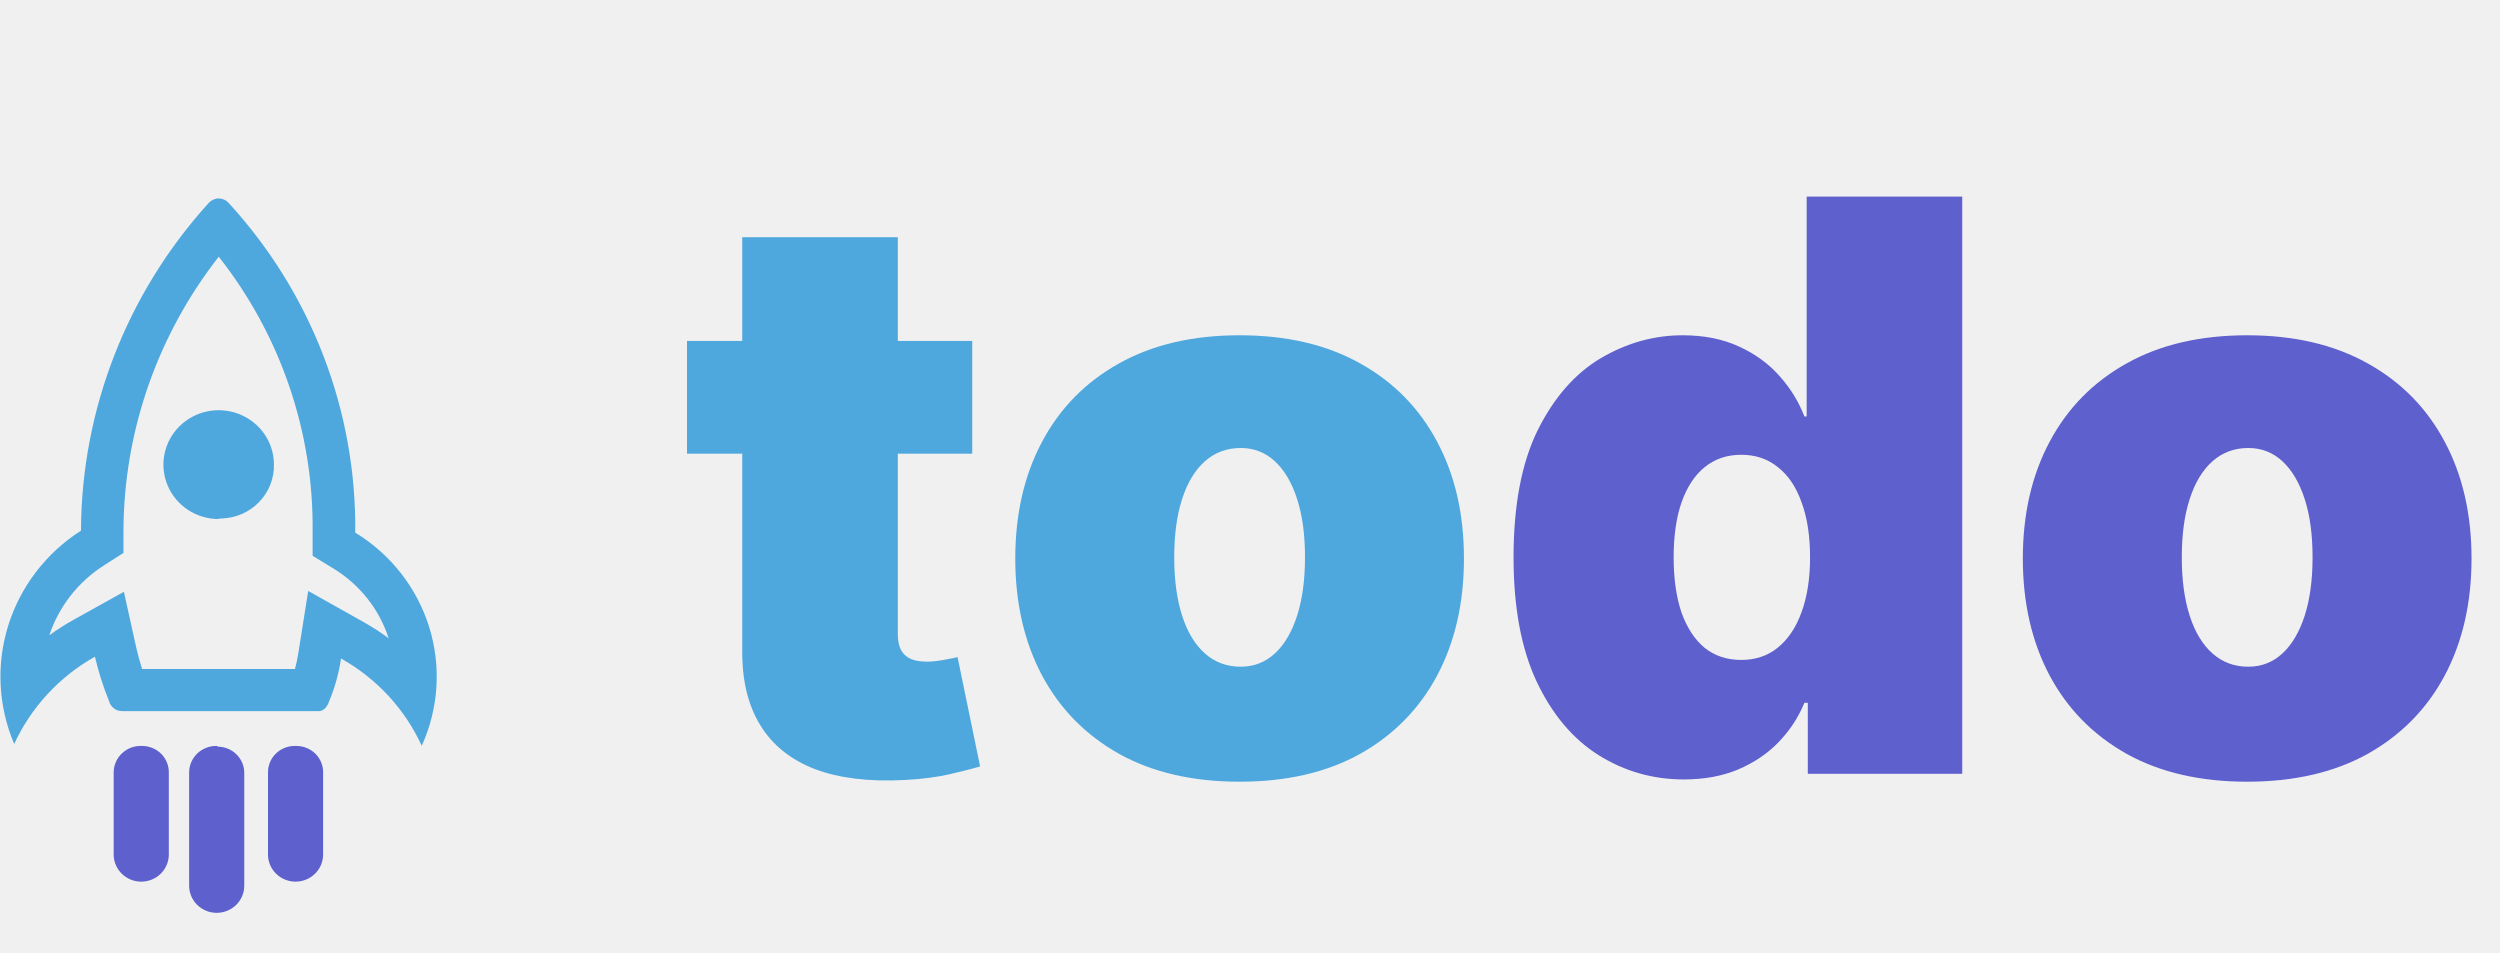
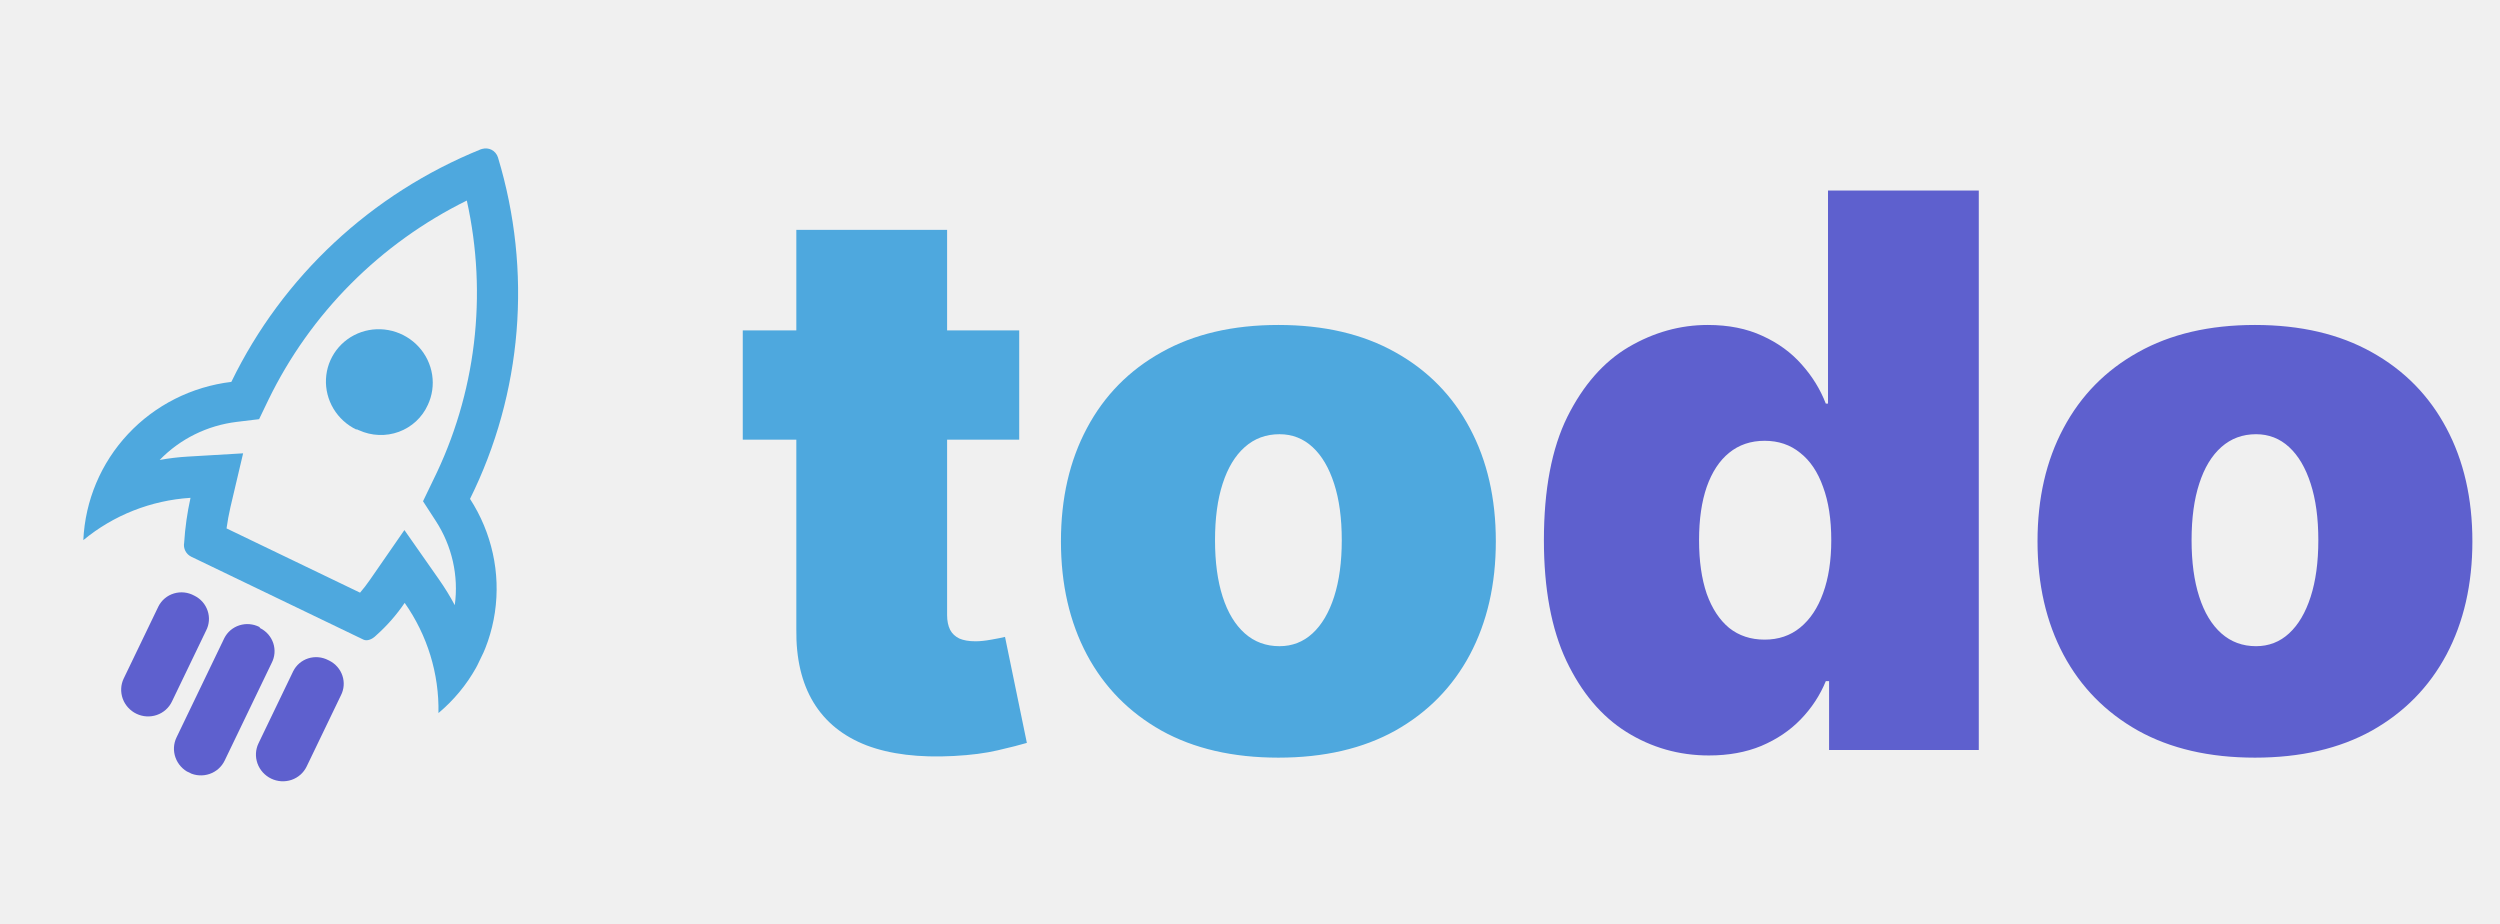
- <svg xmlns="http://www.w3.org/2000/svg" width="126" height="48" viewBox="0 0 126 48" fill="none">
-   <path d="M49 17.182V22.864H34.625V17.182H49ZM37.409 11.954H45.25V31.983C45.25 32.286 45.302 32.542 45.406 32.75C45.51 32.949 45.671 33.1 45.889 33.205C46.107 33.299 46.386 33.347 46.727 33.347C46.964 33.347 47.239 33.318 47.551 33.261C47.873 33.205 48.11 33.157 48.261 33.119L49.398 38.631C49.047 38.735 48.545 38.863 47.892 39.014C47.248 39.166 46.481 39.265 45.591 39.312C43.792 39.407 42.281 39.222 41.06 38.758C39.838 38.285 38.919 37.542 38.304 36.528C37.688 35.515 37.39 34.246 37.409 32.722V11.954ZM62.477 39.398C60.109 39.398 58.083 38.929 56.397 37.992C54.711 37.044 53.419 35.728 52.519 34.043C51.62 32.347 51.17 30.383 51.17 28.148C51.17 25.913 51.62 23.953 52.519 22.267C53.419 20.572 54.711 19.256 56.397 18.318C58.083 17.371 60.109 16.898 62.477 16.898C64.844 16.898 66.871 17.371 68.556 18.318C70.242 19.256 71.534 20.572 72.434 22.267C73.334 23.953 73.783 25.913 73.783 28.148C73.783 30.383 73.334 32.347 72.434 34.043C71.534 35.728 70.242 37.044 68.556 37.992C66.871 38.929 64.844 39.398 62.477 39.398ZM62.533 33.602C63.196 33.602 63.769 33.38 64.252 32.935C64.735 32.49 65.109 31.855 65.374 31.031C65.639 30.207 65.772 29.227 65.772 28.091C65.772 26.945 65.639 25.965 65.374 25.151C65.109 24.327 64.735 23.692 64.252 23.247C63.769 22.802 63.196 22.579 62.533 22.579C61.833 22.579 61.231 22.802 60.729 23.247C60.227 23.692 59.844 24.327 59.579 25.151C59.314 25.965 59.181 26.945 59.181 28.091C59.181 29.227 59.314 30.207 59.579 31.031C59.844 31.855 60.227 32.49 60.729 32.935C61.231 33.38 61.833 33.602 62.533 33.602Z" fill="#4EA8DE" />
-   <path d="M84.863 39.284C83.31 39.284 81.88 38.877 80.573 38.062C79.276 37.248 78.234 36.012 77.448 34.355C76.672 32.698 76.283 30.61 76.283 28.091C76.283 25.458 76.691 23.318 77.505 21.671C78.329 20.023 79.389 18.815 80.687 18.048C81.994 17.281 83.367 16.898 84.806 16.898C85.886 16.898 86.833 17.087 87.647 17.466C88.461 17.835 89.143 18.332 89.692 18.957C90.242 19.573 90.658 20.25 90.942 20.989H91.056V9.909H98.897V39H91.113V35.42H90.942C90.639 36.159 90.204 36.822 89.636 37.409C89.077 37.987 88.395 38.446 87.59 38.787C86.795 39.118 85.886 39.284 84.863 39.284ZM87.761 33.261C88.48 33.261 89.096 33.053 89.607 32.636C90.128 32.21 90.526 31.614 90.8 30.847C91.085 30.07 91.227 29.151 91.227 28.091C91.227 27.011 91.085 26.088 90.8 25.321C90.526 24.544 90.128 23.953 89.607 23.546C89.096 23.129 88.48 22.921 87.761 22.921C87.041 22.921 86.425 23.129 85.914 23.546C85.412 23.953 85.024 24.544 84.749 25.321C84.484 26.088 84.352 27.011 84.352 28.091C84.352 29.171 84.484 30.099 84.749 30.875C85.024 31.642 85.412 32.234 85.914 32.651C86.425 33.058 87.041 33.261 87.761 33.261ZM113.258 39.398C110.89 39.398 108.864 38.929 107.178 37.992C105.493 37.044 104.2 35.728 103.3 34.043C102.401 32.347 101.951 30.383 101.951 28.148C101.951 25.913 102.401 23.953 103.3 22.267C104.2 20.572 105.493 19.256 107.178 18.318C108.864 17.371 110.89 16.898 113.258 16.898C115.625 16.898 117.652 17.371 119.337 18.318C121.023 19.256 122.316 20.572 123.215 22.267C124.115 23.953 124.565 25.913 124.565 28.148C124.565 30.383 124.115 32.347 123.215 34.043C122.316 35.728 121.023 37.044 119.337 37.992C117.652 38.929 115.625 39.398 113.258 39.398ZM113.315 33.602C113.978 33.602 114.55 33.38 115.033 32.935C115.516 32.49 115.89 31.855 116.156 31.031C116.421 30.207 116.553 29.227 116.553 28.091C116.553 26.945 116.421 25.965 116.156 25.151C115.89 24.327 115.516 23.692 115.033 23.247C114.55 22.802 113.978 22.579 113.315 22.579C112.614 22.579 112.013 22.802 111.511 23.247C111.009 23.692 110.625 24.327 110.36 25.151C110.095 25.965 109.962 26.945 109.962 28.091C109.962 29.227 110.095 30.207 110.36 31.031C110.625 31.855 111.009 32.49 111.511 32.935C112.013 33.38 112.614 33.602 113.315 33.602Z" fill="#5E60CE" />
-   <g clip-path="url(#clip0_43_109)">
-     <path d="M11.021 12.933C14.147 16.901 15.816 21.794 15.755 26.816V28.014L16.787 28.642C18.119 29.448 19.113 30.699 19.587 32.167C19.171 31.86 18.735 31.58 18.283 31.328L15.533 29.784L15.039 32.9C14.996 33.175 14.939 33.449 14.867 33.718H7.162C7.047 33.365 6.954 33.013 6.868 32.646L6.245 29.826L3.71 31.236C3.286 31.473 2.877 31.734 2.485 32.019C2.968 30.568 3.941 29.324 5.242 28.494L6.223 27.866V26.752C6.241 21.751 7.93 16.895 11.029 12.933H11.021ZM11.029 10C10.868 10 10.713 10.058 10.592 10.162L10.527 10.219C6.398 14.766 4.105 20.645 4.082 26.745C2.33 27.864 1.033 29.554 0.417 31.52C-0.198 33.485 -0.092 35.601 0.716 37.497C1.568 35.645 2.991 34.106 4.784 33.097C4.964 33.864 5.203 34.616 5.5 35.347C5.538 35.487 5.621 35.611 5.738 35.701C5.854 35.79 5.997 35.839 6.145 35.84H16.085C16.285 35.84 16.486 35.65 16.586 35.354C16.876 34.659 17.078 33.932 17.188 33.189C18.984 34.193 20.408 35.734 21.255 37.589C22.112 35.702 22.245 33.573 21.629 31.597C21.012 29.621 19.689 27.932 17.904 26.844C17.974 20.708 15.694 14.772 11.516 10.219C11.454 10.15 11.377 10.095 11.292 10.058C11.207 10.02 11.115 10 11.021 10H11.029Z" fill="#4EA8DE" />
-     <path d="M11.022 26.16C10.472 26.16 9.934 26 9.476 25.699C9.018 25.399 8.661 24.971 8.45 24.472C8.238 23.972 8.182 23.421 8.288 22.89C8.394 22.358 8.657 21.87 9.044 21.485C9.432 21.101 9.926 20.838 10.465 20.73C11.004 20.622 11.563 20.673 12.073 20.877C12.582 21.082 13.019 21.43 13.328 21.878C13.636 22.326 13.803 22.855 13.807 23.396V23.396C13.816 23.747 13.754 24.096 13.626 24.424C13.497 24.751 13.304 25.05 13.058 25.304C12.812 25.558 12.518 25.762 12.191 25.904C11.865 26.046 11.514 26.123 11.158 26.132C11.113 26.139 11.067 26.139 11.022 26.132V26.16Z" fill="#4EA8DE" />
-     <path d="M14.896 37.596C14.717 37.59 14.538 37.62 14.371 37.683C14.203 37.746 14.05 37.842 13.921 37.964C13.792 38.086 13.688 38.232 13.617 38.394C13.546 38.556 13.508 38.731 13.507 38.907V43.067C13.507 43.43 13.653 43.778 13.914 44.034C14.174 44.291 14.527 44.435 14.896 44.435C15.264 44.435 15.618 44.291 15.878 44.034C16.139 43.778 16.285 43.43 16.285 43.067V38.964C16.291 38.788 16.261 38.613 16.197 38.448C16.134 38.284 16.037 38.134 15.914 38.006C15.791 37.879 15.643 37.777 15.479 37.707C15.315 37.636 15.139 37.599 14.96 37.596H14.896Z" fill="#5E60CE" />
-     <path d="M7.162 37.596C6.979 37.586 6.797 37.613 6.625 37.674C6.454 37.736 6.297 37.83 6.163 37.953C6.029 38.075 5.922 38.222 5.848 38.386C5.773 38.55 5.733 38.727 5.729 38.907V43.067C5.729 43.43 5.876 43.778 6.136 44.034C6.397 44.291 6.75 44.435 7.119 44.435C7.487 44.435 7.84 44.291 8.101 44.034C8.362 43.778 8.508 43.43 8.508 43.067V38.964C8.514 38.788 8.484 38.613 8.42 38.448C8.356 38.284 8.26 38.134 8.137 38.006C8.013 37.879 7.865 37.777 7.702 37.707C7.538 37.636 7.362 37.599 7.183 37.596H7.162Z" fill="#5E60CE" />
-     <path d="M10.921 37.596C10.743 37.592 10.565 37.623 10.398 37.687C10.232 37.751 10.08 37.846 9.951 37.968C9.822 38.09 9.718 38.236 9.646 38.397C9.575 38.558 9.536 38.731 9.532 38.907V44.639C9.532 45.002 9.678 45.35 9.939 45.606C10.2 45.863 10.553 46.007 10.921 46.007C11.29 46.007 11.643 45.863 11.904 45.606C12.164 45.35 12.311 45.002 12.311 44.639V38.999C12.316 38.823 12.287 38.648 12.223 38.483C12.159 38.319 12.063 38.169 11.939 38.042C11.816 37.914 11.668 37.812 11.505 37.742C11.341 37.671 11.164 37.634 10.986 37.631L10.921 37.596Z" fill="#5E60CE" />
+ <svg xmlns="http://www.w3.org/2000/svg" width="130" height="48" viewBox="0 0 130 48" fill="none">
+   <path d="M52.999 17.182V22.864H38.624V17.182H52.999ZM41.409 11.954H49.249V31.983C49.249 32.286 49.302 32.542 49.406 32.75C49.51 32.949 49.671 33.1 49.889 33.205C50.106 33.299 50.386 33.347 50.727 33.347C50.964 33.347 51.238 33.318 51.551 33.261C51.873 33.205 52.109 33.157 52.261 33.119L53.397 38.631C53.047 38.735 52.545 38.863 51.892 39.014C51.248 39.166 50.481 39.265 49.59 39.312C47.791 39.407 46.281 39.222 45.059 38.758C43.838 38.285 42.919 37.542 42.303 36.528C41.688 35.515 41.39 34.246 41.409 32.722V11.954ZM66.476 39.398C64.109 39.398 62.082 38.929 60.397 37.992C58.711 37.044 57.418 35.728 56.519 34.043C55.619 32.347 55.169 30.383 55.169 28.148C55.169 25.913 55.619 23.953 56.519 22.267C57.418 20.572 58.711 19.256 60.397 18.318C62.082 17.371 64.109 16.898 66.476 16.898C68.844 16.898 70.87 17.371 72.556 18.318C74.241 19.256 75.534 20.572 76.433 22.267C77.333 23.953 77.783 25.913 77.783 28.148C77.783 30.383 77.333 32.347 76.433 34.043C75.534 35.728 74.241 37.044 72.556 37.992C70.87 38.929 68.844 39.398 66.476 39.398ZM66.533 33.602C67.196 33.602 67.769 33.38 68.252 32.935C68.735 32.49 69.109 31.855 69.374 31.031C69.639 30.207 69.772 29.227 69.772 28.091C69.772 26.945 69.639 25.965 69.374 25.151C69.109 24.327 68.735 23.692 68.252 23.247C67.769 22.802 67.196 22.579 66.533 22.579C65.832 22.579 65.231 22.802 64.729 23.247C64.227 23.692 63.843 24.327 63.578 25.151C63.313 25.965 63.181 26.945 63.181 28.091C63.181 29.227 63.313 30.207 63.578 31.031C63.843 31.855 64.227 32.49 64.729 32.935C65.231 33.38 65.832 33.602 66.533 33.602Z" fill="#4EA8DE" />
+   <path d="M88.862 39.284C87.309 39.284 85.879 38.877 84.573 38.062C83.275 37.248 82.234 36.012 81.448 34.355C80.671 32.698 80.283 30.61 80.283 28.091C80.283 25.458 80.69 23.318 81.504 21.671C82.328 20.023 83.389 18.815 84.686 18.048C85.993 17.281 87.366 16.898 88.806 16.898C89.885 16.898 90.832 17.087 91.647 17.466C92.461 17.835 93.143 18.332 93.692 18.957C94.241 19.573 94.658 20.25 94.942 20.989H95.056V9.909H102.897V39H95.112V35.42H94.942C94.639 36.159 94.203 36.822 93.635 37.409C93.076 37.987 92.395 38.446 91.59 38.787C90.794 39.118 89.885 39.284 88.862 39.284ZM91.76 33.261C92.48 33.261 93.095 33.053 93.607 32.636C94.128 32.21 94.525 31.614 94.8 30.847C95.084 30.07 95.226 29.151 95.226 28.091C95.226 27.011 95.084 26.088 94.8 25.321C94.525 24.544 94.128 23.953 93.607 23.546C93.095 23.129 92.48 22.921 91.76 22.921C91.04 22.921 90.425 23.129 89.914 23.546C89.412 23.953 89.023 24.544 88.749 25.321C88.484 26.088 88.351 27.011 88.351 28.091C88.351 29.171 88.484 30.099 88.749 30.875C89.023 31.642 89.412 32.234 89.914 32.651C90.425 33.058 91.04 33.261 91.76 33.261ZM117.257 39.398C114.89 39.398 112.863 38.929 111.178 37.992C109.492 37.044 108.2 35.728 107.3 34.043C106.4 32.347 105.951 30.383 105.951 28.148C105.951 25.913 106.4 23.953 107.3 22.267C108.2 20.572 109.492 19.256 111.178 18.318C112.863 17.371 114.89 16.898 117.257 16.898C119.625 16.898 121.651 17.371 123.337 18.318C125.022 19.256 126.315 20.572 127.215 22.267C128.114 23.953 128.564 25.913 128.564 28.148C128.564 30.383 128.114 32.347 127.215 34.043C126.315 35.728 125.022 37.044 123.337 37.992C121.651 38.929 119.625 39.398 117.257 39.398ZM117.314 33.602C117.977 33.602 118.55 33.38 119.033 32.935C119.516 32.49 119.89 31.855 120.155 31.031C120.42 30.207 120.553 29.227 120.553 28.091C120.553 26.945 120.42 25.965 120.155 25.151C119.89 24.327 119.516 23.692 119.033 23.247C118.55 22.802 117.977 22.579 117.314 22.579C116.613 22.579 116.012 22.802 115.51 23.247C115.008 23.692 114.625 24.327 114.36 25.151C114.094 25.965 113.962 26.945 113.962 28.091C113.962 29.227 114.094 30.207 114.36 31.031C114.625 31.855 115.008 32.49 115.51 32.935C116.012 33.38 116.613 33.602 117.314 33.602Z" fill="#5E60CE" />
+   <g clip-path="url(#clip0_613_96)">
+     <path d="M24.273 10.423C25.368 15.354 24.749 20.487 22.517 24.985L21.997 26.065L22.654 27.078C23.505 28.383 23.858 29.941 23.648 31.469C23.406 31.012 23.135 30.571 22.838 30.147L21.029 27.563L19.233 30.157C19.075 30.387 18.904 30.608 18.723 30.819L11.78 27.477C11.829 27.11 11.899 26.752 11.98 26.384L12.642 23.573L9.746 23.744C9.262 23.773 8.78 23.831 8.303 23.918C9.368 22.82 10.784 22.121 12.317 21.937L13.473 21.797L13.956 20.794C16.141 16.295 19.769 12.652 24.279 10.426L24.273 10.423ZM25.552 7.784C25.407 7.714 25.242 7.699 25.088 7.74L25.005 7.763C19.312 10.069 14.695 14.372 12.03 19.858C9.965 20.107 8.063 21.067 6.657 22.571C5.25 24.075 4.427 26.027 4.333 28.087C5.904 26.788 7.854 26.018 9.907 25.887C9.736 26.655 9.626 27.437 9.576 28.224C9.549 28.367 9.571 28.515 9.637 28.646C9.703 28.777 9.811 28.883 9.943 28.948L18.899 33.26C19.08 33.346 19.343 33.262 19.562 33.039C20.125 32.538 20.622 31.971 21.043 31.349C22.226 33.033 22.841 35.039 22.8 37.078C24.391 35.749 25.434 33.888 25.735 31.841C26.037 29.793 25.577 27.697 24.441 25.942C27.166 20.445 27.685 14.106 25.896 8.192C25.869 8.103 25.825 8.021 25.764 7.95C25.704 7.879 25.629 7.821 25.545 7.78L25.552 7.784Z" fill="#4EA8DE" />
+     <path d="M18.536 22.341C18.041 22.102 17.625 21.725 17.343 21.256C17.061 20.786 16.925 20.247 16.951 19.704C16.978 19.162 17.165 18.642 17.491 18.209C17.817 17.776 18.266 17.45 18.782 17.271C19.298 17.093 19.857 17.071 20.39 17.207C20.922 17.343 21.404 17.632 21.775 18.037C22.145 18.442 22.387 18.945 22.471 19.483C22.555 20.021 22.476 20.569 22.245 21.059C22.101 21.379 21.893 21.667 21.636 21.906C21.378 22.145 21.074 22.331 20.742 22.454C20.41 22.576 20.057 22.632 19.701 22.618C19.346 22.605 18.996 22.522 18.671 22.375C18.627 22.361 18.586 22.342 18.548 22.316L18.536 22.341Z" fill="#4EA8DE" />
+     <path d="M17.067 34.326C16.908 34.243 16.734 34.192 16.556 34.177C16.378 34.161 16.199 34.181 16.029 34.235C15.859 34.288 15.703 34.376 15.568 34.491C15.434 34.606 15.325 34.747 15.246 34.905L13.442 38.653C13.285 38.98 13.266 39.357 13.389 39.701C13.513 40.045 13.769 40.328 14.101 40.488C14.433 40.648 14.814 40.671 15.16 40.553C15.506 40.435 15.788 40.185 15.946 39.858L17.726 36.161C17.807 36.005 17.856 35.834 17.87 35.658C17.884 35.483 17.862 35.306 17.806 35.137C17.75 34.969 17.661 34.813 17.544 34.679C17.427 34.544 17.285 34.434 17.125 34.354L17.067 34.326Z" fill="#5E60CE" />
+     <path d="M10.098 30.971C9.938 30.884 9.762 30.828 9.581 30.809C9.4 30.79 9.217 30.807 9.043 30.86C8.87 30.912 8.709 30.998 8.571 31.114C8.433 31.229 8.32 31.371 8.239 31.532L6.434 35.28C6.277 35.606 6.258 35.983 6.381 36.328C6.505 36.672 6.761 36.955 7.093 37.115C7.425 37.275 7.806 37.298 8.152 37.18C8.498 37.062 8.781 36.812 8.938 36.485L10.718 32.788C10.799 32.632 10.848 32.461 10.862 32.285C10.876 32.109 10.854 31.932 10.798 31.764C10.742 31.596 10.653 31.44 10.537 31.305C10.419 31.171 10.277 31.06 10.117 30.98L10.098 30.971Z" fill="#5E60CE" />
+     <path d="M13.486 32.602C13.326 32.521 13.153 32.472 12.975 32.457C12.797 32.442 12.619 32.463 12.45 32.516C12.28 32.57 12.124 32.657 11.989 32.77C11.855 32.885 11.745 33.024 11.665 33.181L9.179 38.346C9.021 38.673 9.002 39.05 9.126 39.394C9.249 39.738 9.505 40.021 9.837 40.181C10.169 40.341 10.55 40.364 10.896 40.246C11.242 40.128 11.525 39.878 11.682 39.551L14.129 34.469C14.21 34.313 14.259 34.142 14.273 33.966C14.287 33.79 14.265 33.613 14.21 33.445C14.154 33.277 14.065 33.121 13.948 32.986C13.831 32.852 13.688 32.742 13.528 32.662L13.486 32.602Z" fill="#5E60CE" />
  </g>
  <defs>
-     <clipPath id="clip0_43_109">
-       <rect width="22" height="36" fill="white" transform="translate(0 10)" />
+     <clipPath id="clip0_613_96">
+       <rect width="22" height="36" fill="white" transform="translate(15.6145 3) rotate(25.7048)" />
    </clipPath>
  </defs>
</svg>
